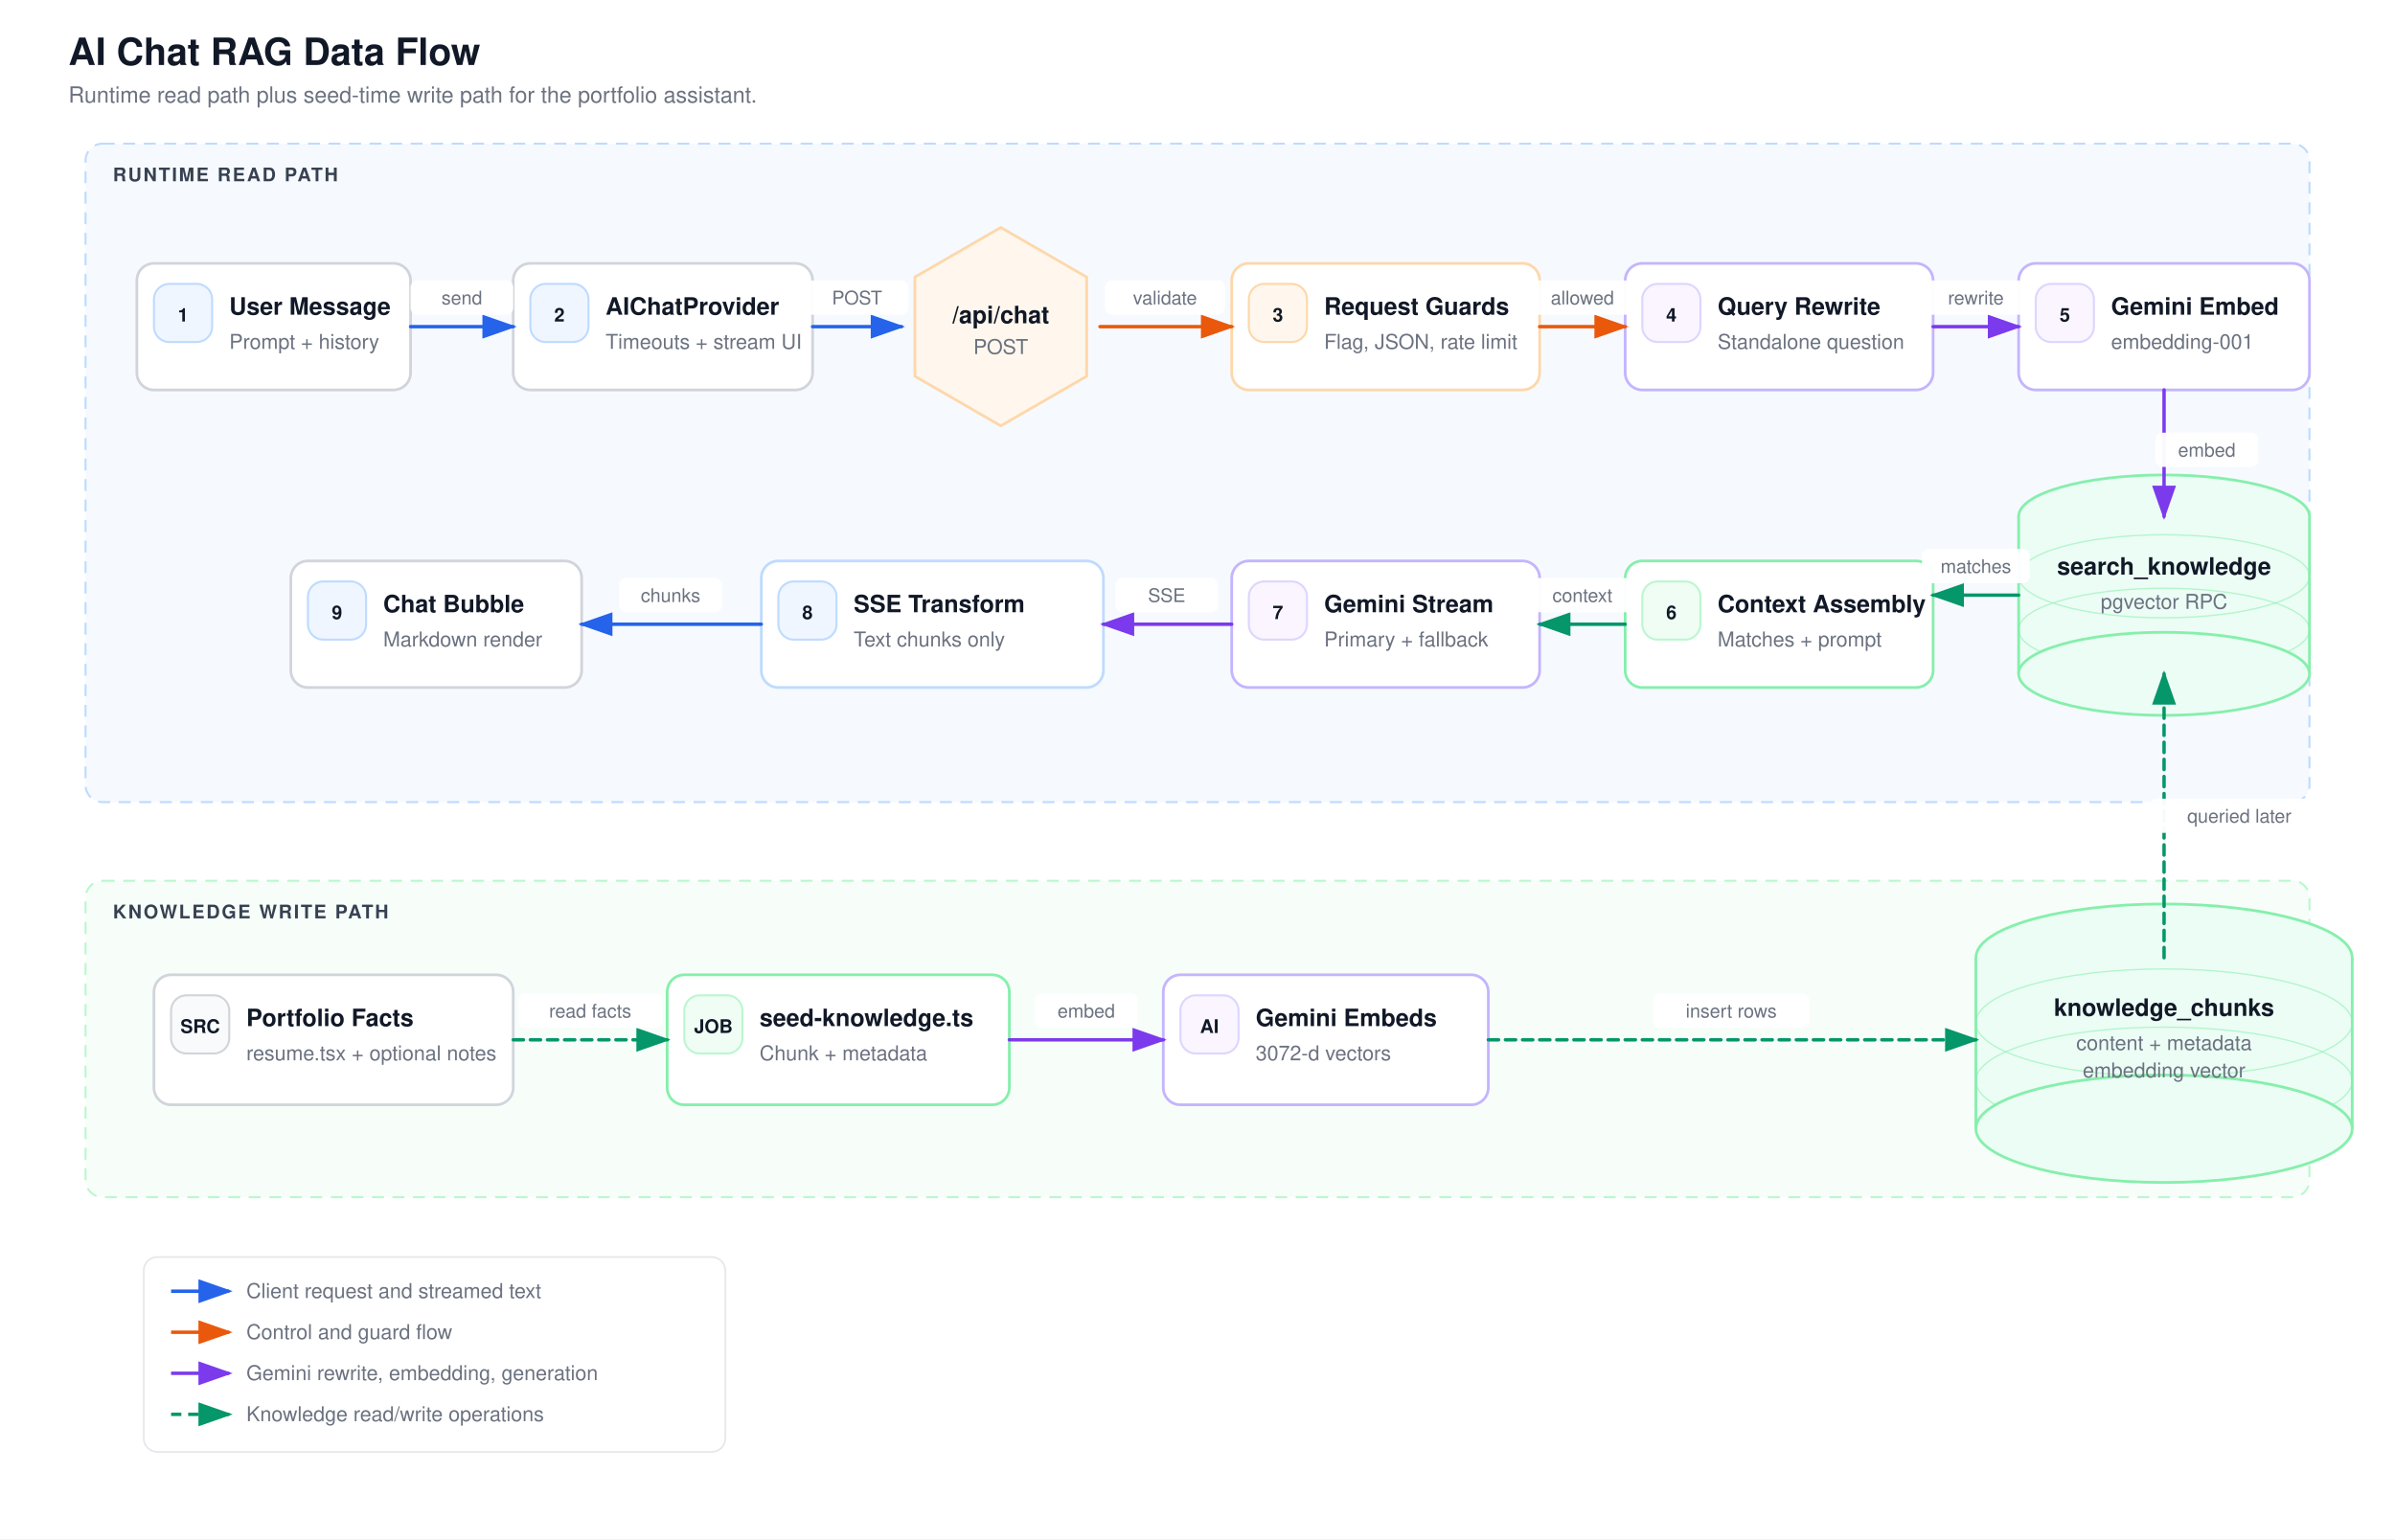
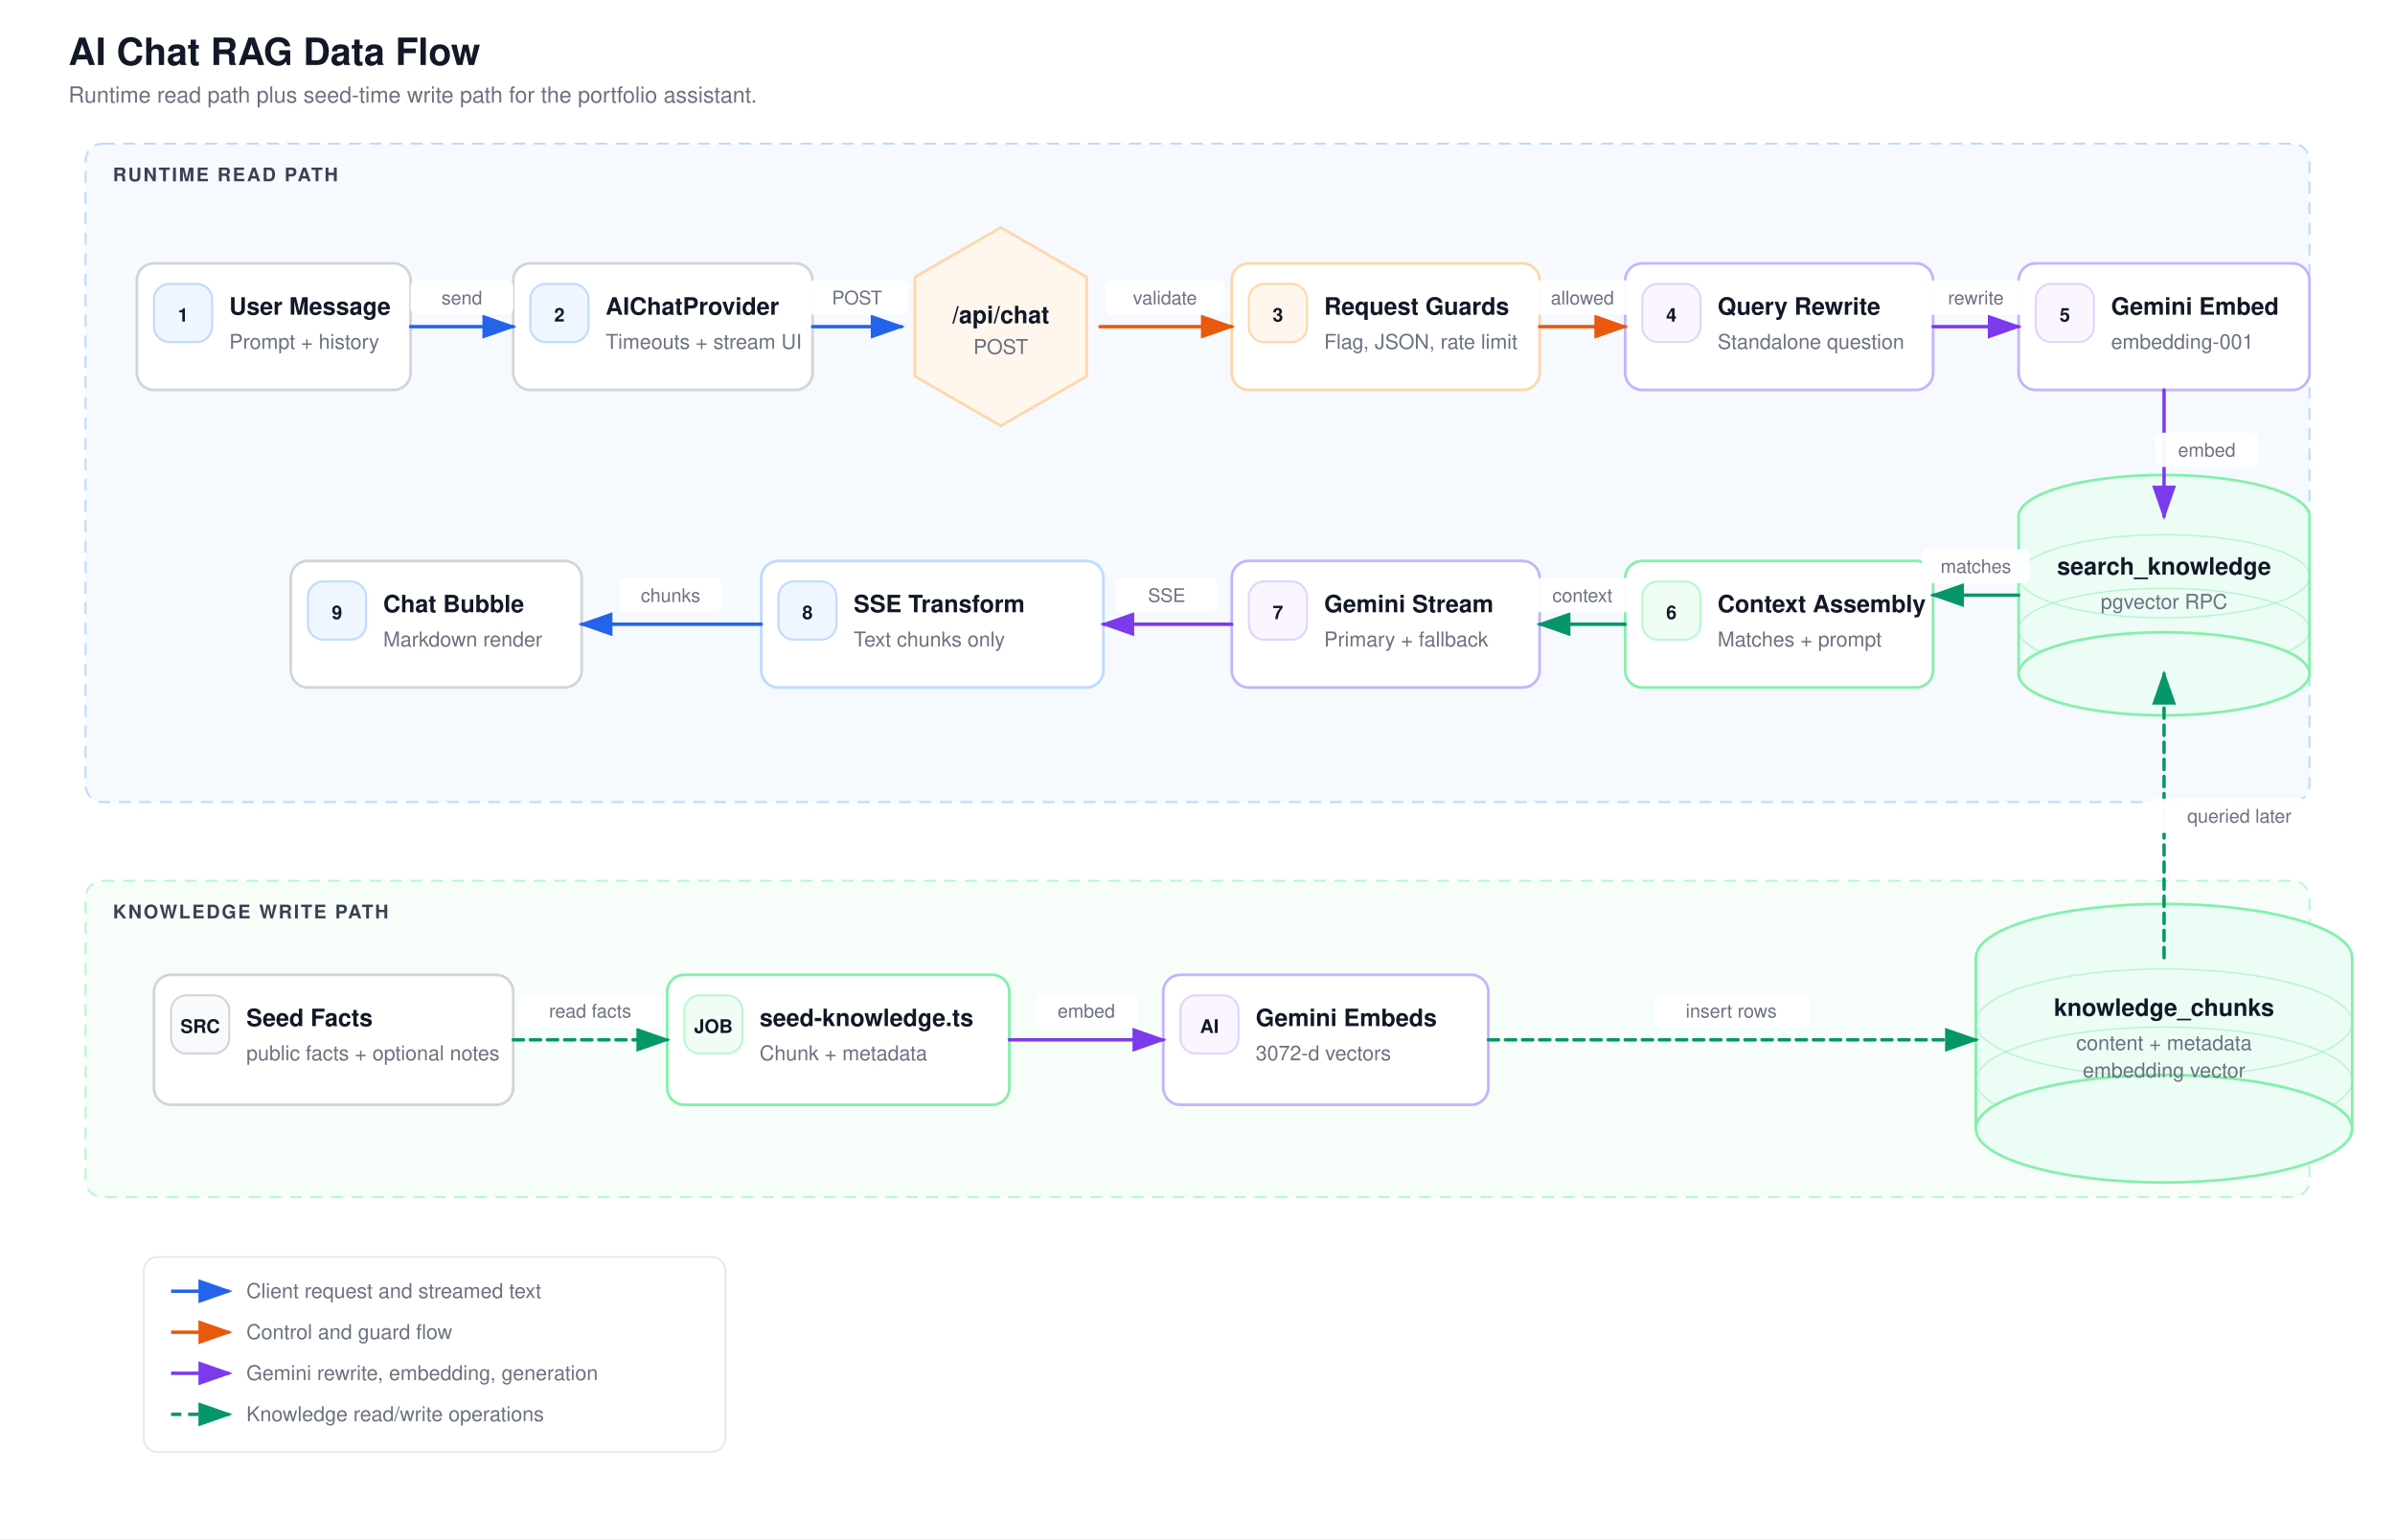
<svg xmlns="http://www.w3.org/2000/svg" viewBox="0 0 1400 900" width="1400" height="900" role="img" aria-labelledby="title desc">
  <style>
    text { font-family: 'Helvetica Neue', Helvetica, Arial, sans-serif; fill: #111827; }
    .title { font-size: 22px; font-weight: 700; }
    .subtitle { font-size: 13px; fill: #6b7280; }
    .label { font-size: 14px; font-weight: 700; }
    .small { font-size: 12px; fill: #6b7280; }
    .tiny { font-size: 11px; fill: #6b7280; }
    .lane-label { font-size: 11px; font-weight: 700; fill: #374151; letter-spacing: 1px; }
  </style>
  <defs>
    <marker id="arrow-blue" markerWidth="10" markerHeight="7" refX="9" refY="3.5" orient="auto">
      <polygon points="0 0, 10 3.5, 0 7" fill="#2563eb" />
    </marker>
    <marker id="arrow-green" markerWidth="10" markerHeight="7" refX="9" refY="3.5" orient="auto">
      <polygon points="0 0, 10 3.5, 0 7" fill="#059669" />
    </marker>
    <marker id="arrow-purple" markerWidth="10" markerHeight="7" refX="9" refY="3.5" orient="auto">
      <polygon points="0 0, 10 3.5, 0 7" fill="#7c3aed" />
    </marker>
    <marker id="arrow-orange" markerWidth="10" markerHeight="7" refX="9" refY="3.5" orient="auto">
      <polygon points="0 0, 10 3.5, 0 7" fill="#ea580c" />
    </marker>
    <marker id="arrow-gray" markerWidth="10" markerHeight="7" refX="9" refY="3.5" orient="auto">
      <polygon points="0 0, 10 3.5, 0 7" fill="#6b7280" />
    </marker>
  </defs>
  <rect width="1400" height="900" fill="#ffffff" />
  <text x="40" y="38" class="title">AI Chat RAG Data Flow</text>
  <text x="40" y="60" class="subtitle">Runtime read path plus seed-time write path for the portfolio assistant.</text>
  <rect x="50" y="84" width="1300" height="385" rx="10" fill="#eff6ff" fill-opacity="0.55" stroke="#bfdbfe" stroke-width="1.2" stroke-dasharray="7,5" />
  <text x="66" y="106" class="lane-label">RUNTIME READ PATH</text>
  <rect x="50" y="515" width="1300" height="185" rx="10" fill="#f0fdf4" fill-opacity="0.55" stroke="#bbf7d0" stroke-width="1.2" stroke-dasharray="7,5" />
  <text x="66" y="537" class="lane-label">KNOWLEDGE WRITE PATH</text>
  <rect x="80" y="154" width="160" height="74" rx="10" fill="#ffffff" stroke="#d1d5db" stroke-width="1.6" />
  <rect x="90" y="166" width="34" height="34" rx="9" fill="#eff6ff" stroke="#bfdbfe" stroke-width="1.2" />
  <text x="107" y="188" text-anchor="middle" font-size="11" font-weight="700" fill="#1d4ed8">1</text>
  <text x="134" y="184" text-anchor="start" class="label">User Message</text>
  <text x="134" y="204" text-anchor="start" class="small">Prompt + history</text>
  <rect x="300" y="154" width="175" height="74" rx="10" fill="#ffffff" stroke="#d1d5db" stroke-width="1.6" />
  <rect x="310" y="166" width="34" height="34" rx="9" fill="#eff6ff" stroke="#bfdbfe" stroke-width="1.2" />
  <text x="327" y="188" text-anchor="middle" font-size="11" font-weight="700" fill="#1d4ed8">2</text>
  <text x="354" y="184" text-anchor="start" class="label">AIChatProvider</text>
  <text x="354" y="204" text-anchor="start" class="small">Timeouts + stream UI</text>
  <polygon points="585,133 635.2,162.0 635.2,220.0 585,249 534.8,220.0 534.8,162.0" fill="#fff7ed" stroke="#fed7aa" stroke-width="1.6" />
  <text x="585" y="189" text-anchor="middle" class="label">/api/chat</text>
  <text x="585" y="207" text-anchor="middle" class="small">POST</text>
  <rect x="720" y="154" width="180" height="74" rx="10" fill="#ffffff" stroke="#fed7aa" stroke-width="1.6" />
  <rect x="730" y="166" width="34" height="34" rx="9" fill="#fff7ed" stroke="#fed7aa" stroke-width="1.2" />
  <text x="747" y="188" text-anchor="middle" font-size="11" font-weight="700" fill="#c2410c">3</text>
  <text x="774" y="184" text-anchor="start" class="label">Request Guards</text>
  <text x="774" y="204" text-anchor="start" class="small">Flag, JSON, rate limit</text>
  <rect x="950" y="154" width="180" height="74" rx="10" fill="#ffffff" stroke="#c4b5fd" stroke-width="1.6" />
  <rect x="960" y="166" width="34" height="34" rx="9" fill="#faf5ff" stroke="#ddd6fe" stroke-width="1.2" />
  <text x="977" y="188" text-anchor="middle" font-size="11" font-weight="700" fill="#6d28d9">4</text>
  <text x="1004" y="184" text-anchor="start" class="label">Query Rewrite</text>
  <text x="1004" y="204" text-anchor="start" class="small">Standalone question</text>
  <rect x="1180" y="154" width="170" height="74" rx="10" fill="#ffffff" stroke="#c4b5fd" stroke-width="1.6" />
  <rect x="1190" y="166" width="34" height="34" rx="9" fill="#faf5ff" stroke="#ddd6fe" stroke-width="1.2" />
  <text x="1207" y="188" text-anchor="middle" font-size="11" font-weight="700" fill="#6d28d9">5</text>
  <text x="1234" y="184" text-anchor="start" class="label">Gemini Embed</text>
  <text x="1234" y="204" text-anchor="start" class="small">embedding-001</text>
  <ellipse cx="1265" cy="302" rx="85.0" ry="24.286" fill="#ecfdf5" stroke="#86efac" stroke-width="1.6" />
  <rect x="1180.0" y="302" width="170" height="92" fill="#ecfdf5" stroke="none" />
  <line x1="1180.0" y1="302" x2="1180.0" y2="394" stroke="#86efac" stroke-width="1.6" />
  <line x1="1350.0" y1="302" x2="1350.0" y2="394" stroke="#86efac" stroke-width="1.6" />
  <ellipse cx="1265" cy="336.96" rx="85.0" ry="24.286" fill="none" stroke="#86efac" stroke-width="0.8" opacity="0.55" />
  <ellipse cx="1265" cy="368.24" rx="85.0" ry="24.286" fill="none" stroke="#86efac" stroke-width="0.8" opacity="0.55" />
  <ellipse cx="1265" cy="394" rx="85.0" ry="24.286" fill="#ecfdf5" stroke="#86efac" stroke-width="1.6" />
  <text x="1265" y="336" text-anchor="middle" class="label">search_knowledge</text>
  <text x="1265" y="356" text-anchor="middle" class="small">pgvector RPC</text>
  <rect x="950" y="328" width="180" height="74" rx="10" fill="#ffffff" stroke="#86efac" stroke-width="1.6" />
  <rect x="960" y="340" width="34" height="34" rx="9" fill="#f0fdf4" stroke="#bbf7d0" stroke-width="1.2" />
  <text x="977" y="362" text-anchor="middle" font-size="11" font-weight="700" fill="#047857">6</text>
  <text x="1004" y="358" text-anchor="start" class="label">Context Assembly</text>
  <text x="1004" y="378" text-anchor="start" class="small">Matches + prompt</text>
  <rect x="720" y="328" width="180" height="74" rx="10" fill="#ffffff" stroke="#c4b5fd" stroke-width="1.6" />
  <rect x="730" y="340" width="34" height="34" rx="9" fill="#faf5ff" stroke="#ddd6fe" stroke-width="1.2" />
  <text x="747" y="362" text-anchor="middle" font-size="11" font-weight="700" fill="#6d28d9">7</text>
  <text x="774" y="358" text-anchor="start" class="label">Gemini Stream</text>
  <text x="774" y="378" text-anchor="start" class="small">Primary + fallback</text>
  <rect x="445" y="328" width="200" height="74" rx="10" fill="#ffffff" stroke="#bfdbfe" stroke-width="1.6" />
  <rect x="455" y="340" width="34" height="34" rx="9" fill="#eff6ff" stroke="#bfdbfe" stroke-width="1.2" />
  <text x="472" y="362" text-anchor="middle" font-size="11" font-weight="700" fill="#1d4ed8">8</text>
  <text x="499" y="358" text-anchor="start" class="label">SSE Transform</text>
  <text x="499" y="378" text-anchor="start" class="small">Text chunks only</text>
  <rect x="170" y="328" width="170" height="74" rx="10" fill="#ffffff" stroke="#d1d5db" stroke-width="1.6" />
  <rect x="180" y="340" width="34" height="34" rx="9" fill="#eff6ff" stroke="#bfdbfe" stroke-width="1.2" />
  <text x="197" y="362" text-anchor="middle" font-size="11" font-weight="700" fill="#1d4ed8">9</text>
  <text x="224" y="358" text-anchor="start" class="label">Chat Bubble</text>
  <text x="224" y="378" text-anchor="start" class="small">Markdown render</text>
  <path d="M 240,191 L 300,191" fill="none" stroke="#2563eb" stroke-width="2" stroke-linecap="round" stroke-linejoin="round" marker-end="url(#arrow-blue)" />
  <rect x="240.0" y="164" width="60" height="20" rx="4" fill="#ffffff" opacity="0.96" />
  <text x="270" y="178" text-anchor="middle" class="tiny">send</text>
  <path d="M 475,191 L 527,191" fill="none" stroke="#2563eb" stroke-width="2" stroke-linecap="round" stroke-linejoin="round" marker-end="url(#arrow-blue)" />
  <rect x="471.0" y="164" width="60" height="20" rx="4" fill="#ffffff" opacity="0.96" />
  <text x="501" y="178" text-anchor="middle" class="tiny">POST</text>
  <path d="M 643,191 L 720,191" fill="none" stroke="#ea580c" stroke-width="2" stroke-linecap="round" stroke-linejoin="round" marker-end="url(#arrow-orange)" />
  <rect x="646.0" y="164" width="70" height="20" rx="4" fill="#ffffff" opacity="0.96" />
  <text x="681" y="178" text-anchor="middle" class="tiny">validate</text>
  <path d="M 900,191 L 950,191" fill="none" stroke="#ea580c" stroke-width="2" stroke-linecap="round" stroke-linejoin="round" marker-end="url(#arrow-orange)" />
  <rect x="893.5" y="164" width="63" height="20" rx="4" fill="#ffffff" opacity="0.96" />
  <text x="925" y="178" text-anchor="middle" class="tiny">allowed</text>
  <path d="M 1130,191 L 1180,191" fill="none" stroke="#7c3aed" stroke-width="2" stroke-linecap="round" stroke-linejoin="round" marker-end="url(#arrow-purple)" />
  <rect x="1123.5" y="164" width="63" height="20" rx="4" fill="#ffffff" opacity="0.96" />
  <text x="1155" y="178" text-anchor="middle" class="tiny">rewrite</text>
  <path d="M 1265,228 L 1265,302" fill="none" stroke="#7c3aed" stroke-width="2" stroke-linecap="round" stroke-linejoin="round" marker-end="url(#arrow-purple)" />
  <rect x="1260.0" y="253" width="60" height="20" rx="4" fill="#ffffff" opacity="0.96" />
  <text x="1290" y="267" text-anchor="middle" class="tiny">embed</text>
  <path d="M 1180,348 L 1130,348" fill="none" stroke="#059669" stroke-width="2" stroke-linecap="round" stroke-linejoin="round" marker-end="url(#arrow-green)" />
  <rect x="1123.5" y="321" width="63" height="20" rx="4" fill="#ffffff" opacity="0.96" />
  <text x="1155" y="335" text-anchor="middle" class="tiny">matches</text>
  <path d="M 950,365 L 900,365" fill="none" stroke="#059669" stroke-width="2" stroke-linecap="round" stroke-linejoin="round" marker-end="url(#arrow-green)" />
  <rect x="893.5" y="338" width="63" height="20" rx="4" fill="#ffffff" opacity="0.96" />
  <text x="925" y="352" text-anchor="middle" class="tiny">context</text>
  <path d="M 720,365 L 645,365" fill="none" stroke="#7c3aed" stroke-width="2" stroke-linecap="round" stroke-linejoin="round" marker-end="url(#arrow-purple)" />
  <rect x="652.0" y="338" width="60" height="20" rx="4" fill="#ffffff" opacity="0.96" />
  <text x="682" y="352" text-anchor="middle" class="tiny">SSE</text>
  <path d="M 445,365 L 340,365" fill="none" stroke="#2563eb" stroke-width="2" stroke-linecap="round" stroke-linejoin="round" marker-end="url(#arrow-blue)" />
  <rect x="362.0" y="338" width="60" height="20" rx="4" fill="#ffffff" opacity="0.96" />
  <text x="392" y="352" text-anchor="middle" class="tiny">chunks</text>
  <rect x="90" y="570" width="210" height="76" rx="10" fill="#ffffff" stroke="#d1d5db" stroke-width="1.6" />
  <rect x="100" y="582" width="34" height="34" rx="9" fill="#f9fafb" stroke="#d1d5db" stroke-width="1.2" />
  <text x="117" y="604" text-anchor="middle" font-size="11" font-weight="700" fill="#374151">SRC</text>
-   <text x="144" y="600" text-anchor="start" class="label">Portfolio Facts</text>
-   <text x="144" y="620" text-anchor="start" class="small">resume.tsx + optional notes</text>
+   <text x="144" y="600" text-anchor="start" class="label">Seed Facts</text>
+   <text x="144" y="620" text-anchor="start" class="small">public facts + optional notes</text>
  <rect x="390" y="570" width="200" height="76" rx="10" fill="#ffffff" stroke="#86efac" stroke-width="1.6" />
  <rect x="400" y="582" width="34" height="34" rx="9" fill="#f0fdf4" stroke="#bbf7d0" stroke-width="1.2" />
  <text x="417" y="604" text-anchor="middle" font-size="11" font-weight="700" fill="#047857">JOB</text>
  <text x="444" y="600" text-anchor="start" class="label">seed-knowledge.ts</text>
  <text x="444" y="620" text-anchor="start" class="small">Chunk + metadata</text>
  <rect x="680" y="570" width="190" height="76" rx="10" fill="#ffffff" stroke="#c4b5fd" stroke-width="1.6" />
  <rect x="690" y="582" width="34" height="34" rx="9" fill="#faf5ff" stroke="#ddd6fe" stroke-width="1.2" />
  <text x="707" y="604" text-anchor="middle" font-size="11" font-weight="700" fill="#6d28d9">AI</text>
  <text x="734" y="600" text-anchor="start" class="label">Gemini Embeds</text>
  <text x="734" y="620" text-anchor="start" class="small">3072-d vectors</text>
  <ellipse cx="1265" cy="560" rx="110.0" ry="31.429" fill="#ecfdf5" stroke="#86efac" stroke-width="1.6" />
  <rect x="1155.0" y="560" width="220" height="100" fill="#ecfdf5" stroke="none" />
  <line x1="1155.0" y1="560" x2="1155.0" y2="660" stroke="#86efac" stroke-width="1.6" />
  <line x1="1375.0" y1="560" x2="1375.0" y2="660" stroke="#86efac" stroke-width="1.6" />
  <ellipse cx="1265" cy="598.0" rx="110.0" ry="31.429" fill="none" stroke="#86efac" stroke-width="0.8" opacity="0.55" />
  <ellipse cx="1265" cy="632.0" rx="110.0" ry="31.429" fill="none" stroke="#86efac" stroke-width="0.8" opacity="0.55" />
  <ellipse cx="1265" cy="660" rx="110.0" ry="31.429" fill="#ecfdf5" stroke="#86efac" stroke-width="1.6" />
  <text x="1265" y="594" text-anchor="middle" class="label">knowledge_chunks</text>
  <text x="1265" y="614" text-anchor="middle" class="small">content + metadata</text>
  <text x="1265" y="630" text-anchor="middle" class="small">embedding vector</text>
  <path d="M 300,608 L 390,608" fill="none" stroke="#059669" stroke-width="2" stroke-linecap="round" stroke-linejoin="round" marker-end="url(#arrow-green)" stroke-dasharray="6,4" />
  <rect x="303.0" y="581" width="84" height="20" rx="4" fill="#ffffff" opacity="0.96" />
  <text x="345" y="595" text-anchor="middle" class="tiny">read facts</text>
  <path d="M 590,608 L 680,608" fill="none" stroke="#7c3aed" stroke-width="2" stroke-linecap="round" stroke-linejoin="round" marker-end="url(#arrow-purple)" />
  <rect x="605.0" y="581" width="60" height="20" rx="4" fill="#ffffff" opacity="0.96" />
  <text x="635" y="595" text-anchor="middle" class="tiny">embed</text>
  <path d="M 870,608 L 1155,608" fill="none" stroke="#059669" stroke-width="2" stroke-linecap="round" stroke-linejoin="round" marker-end="url(#arrow-green)" stroke-dasharray="6,4" />
  <rect x="966.5" y="581" width="91" height="20" rx="4" fill="#ffffff" opacity="0.96" />
  <text x="1012" y="595" text-anchor="middle" class="tiny">insert rows</text>
  <path d="M 1265,560 L 1265,394" fill="none" stroke="#059669" stroke-width="2" stroke-linecap="round" stroke-linejoin="round" marker-end="url(#arrow-green)" stroke-dasharray="6,4" />
  <rect x="1256.5" y="467" width="105" height="20" rx="4" fill="#ffffff" opacity="0.96" />
  <text x="1309" y="481" text-anchor="middle" class="tiny">queried later</text>
  <rect x="84" y="735" width="340" height="114" rx="8" fill="#ffffff" stroke="#e5e7eb" stroke-width="1" />
  <line x1="100" y1="755" x2="134" y2="755" stroke="#2563eb" stroke-width="2" marker-end="url(#arrow-blue)" />
  <text x="144" y="759" class="small">Client request and streamed text</text>
  <line x1="100" y1="779" x2="134" y2="779" stroke="#ea580c" stroke-width="2" marker-end="url(#arrow-orange)" />
  <text x="144" y="783" class="small">Control and guard flow</text>
  <line x1="100" y1="803" x2="134" y2="803" stroke="#7c3aed" stroke-width="2" marker-end="url(#arrow-purple)" />
  <text x="144" y="807" class="small">Gemini rewrite, embedding, generation</text>
  <line x1="100" y1="827" x2="134" y2="827" stroke="#059669" stroke-width="2" marker-end="url(#arrow-green)" stroke-dasharray="6,4" />
  <text x="144" y="831" class="small">Knowledge read/write operations</text>
</svg>
